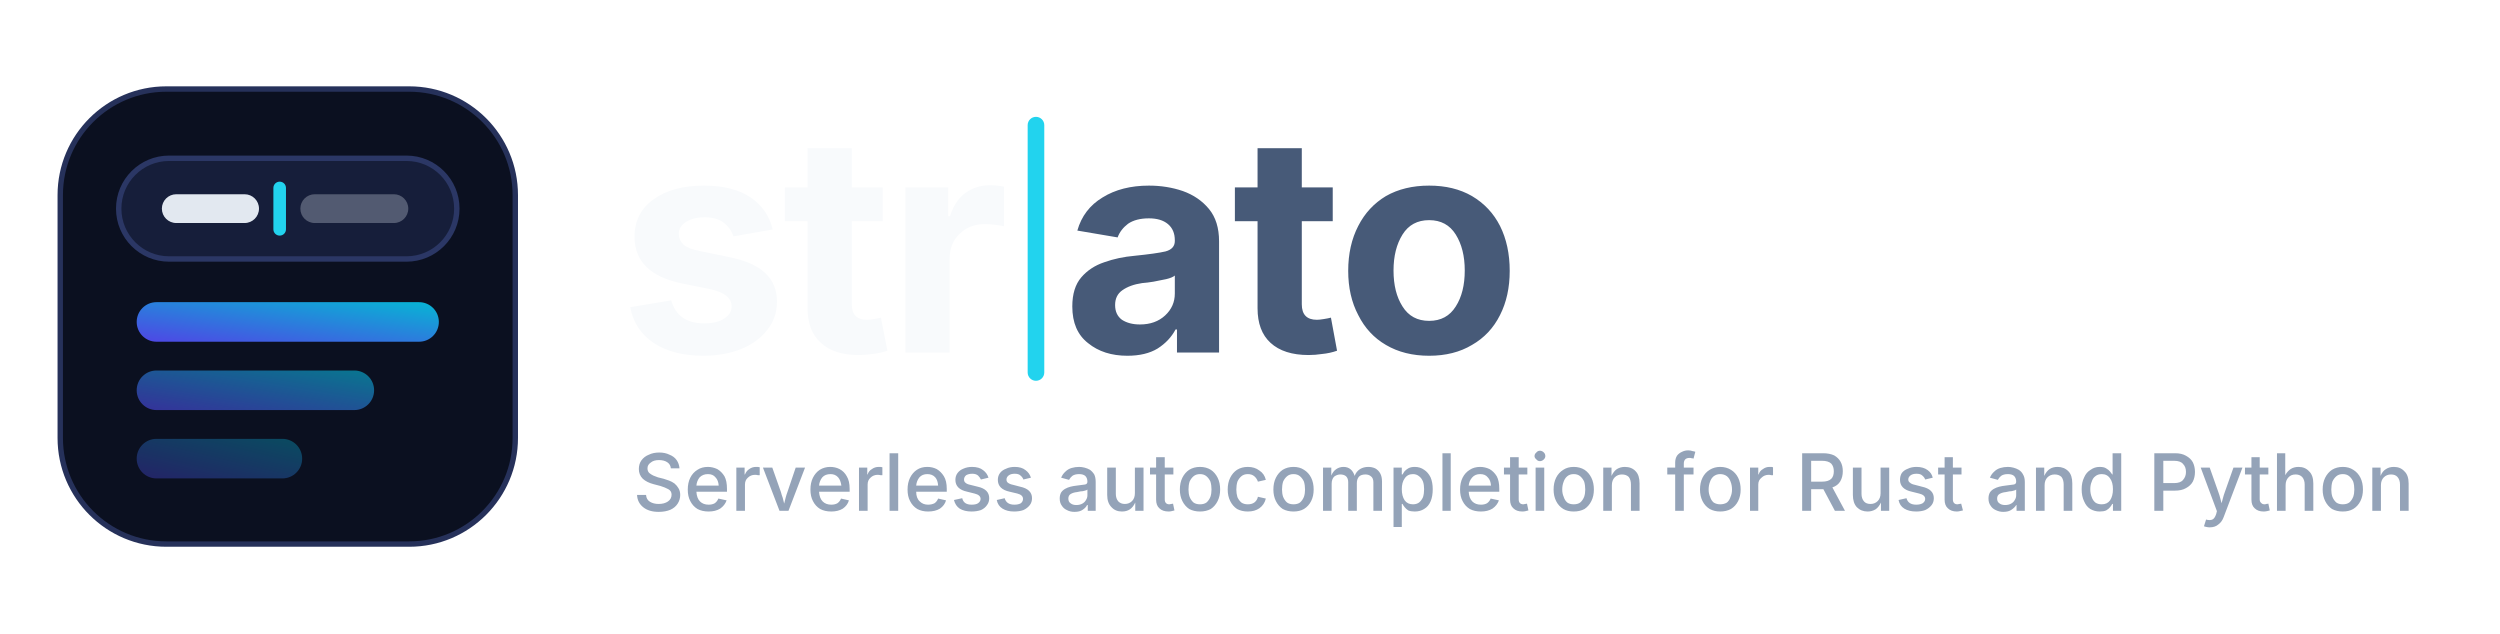
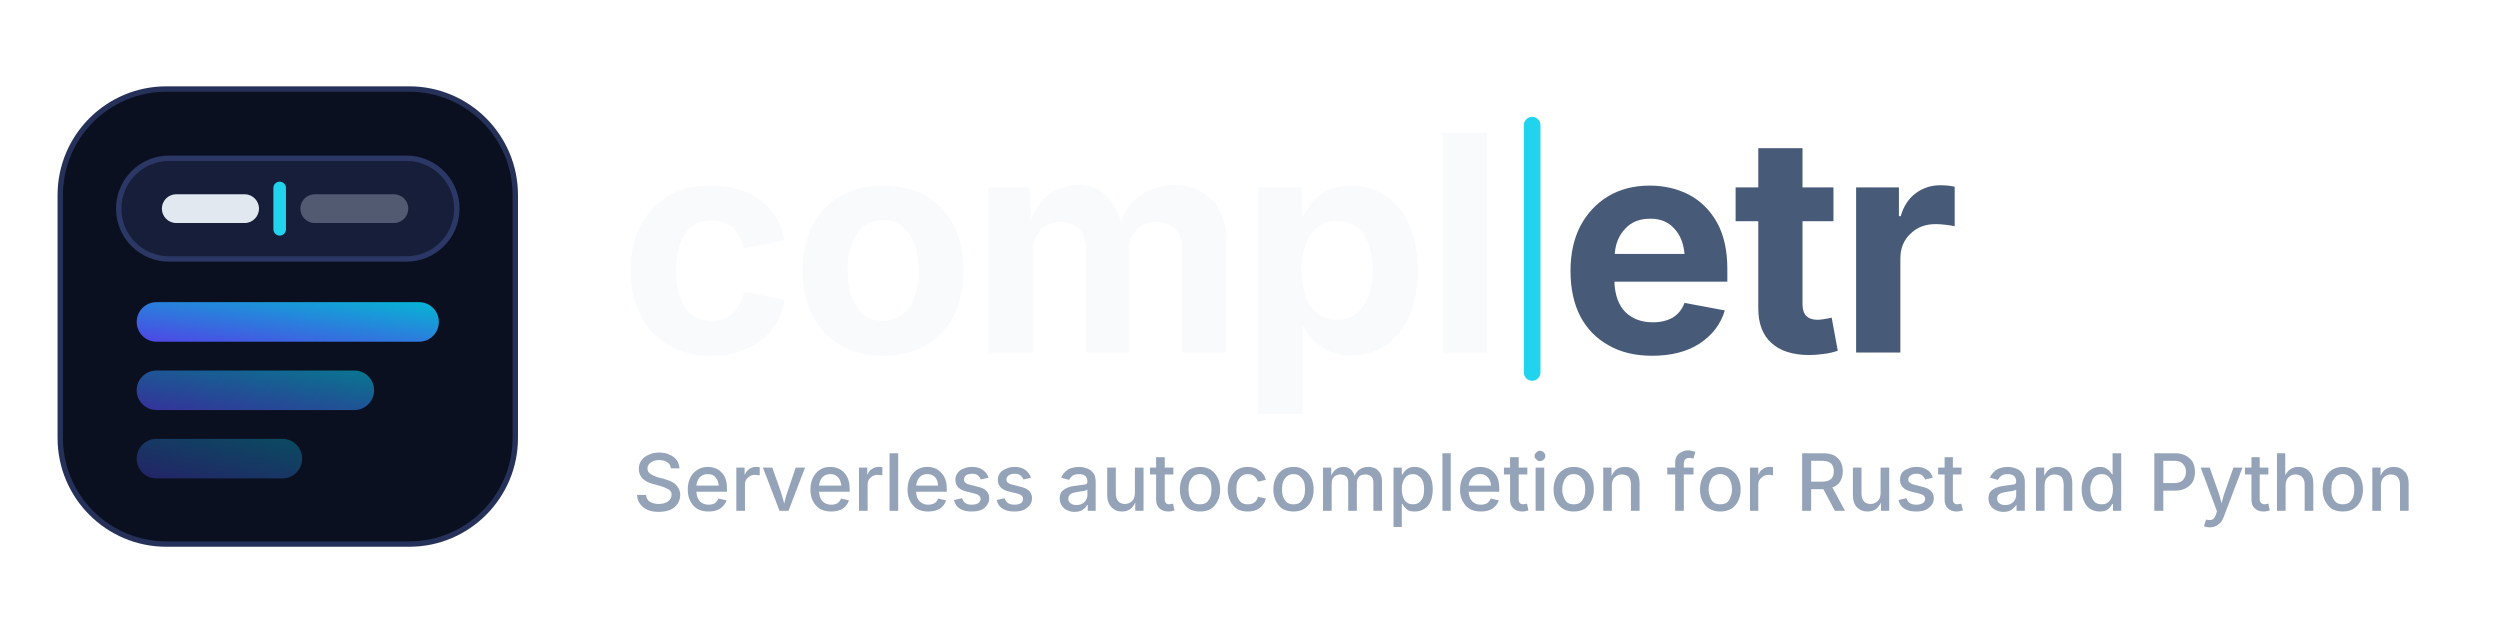
<svg xmlns="http://www.w3.org/2000/svg" viewBox="0 0 695 176" width="695" height="176" role="img" aria-label="completr: serverless autocompletion for rust and python">
  <defs>
    <linearGradient id="g" x1="0" y1="1" x2="1" y2="0">
      <stop offset="0" stop-color="#4F46E5" />
      <stop offset="1" stop-color="#06B6D4" />
    </linearGradient>
  </defs>
  <g transform="translate(16 24) scale(1.0)">
    <rect x="0.75" y="0.75" width="126.5" height="126.5" rx="29.5" fill="#0B1020" stroke="#26315A" stroke-width="1.5" />
    <rect x="17" y="20" width="94" height="28" rx="14" fill="#161E3A" stroke="#2B3765" stroke-width="1.5" />
    <rect x="29" y="30" width="27" height="8" rx="4" fill="#E2E8F0" />
    <rect x="60" y="26.5" width="3.5" height="15" rx="1.75" fill="#22D3EE" />
    <rect x="67.5" y="30" width="30" height="8" rx="4" fill="#E2E8F0" opacity="0.3" />
    <rect x="22" y="60" width="84" height="11" rx="5.5" fill="url(#g)" />
    <rect x="22" y="79" width="66" height="11" rx="5.5" fill="url(#g)" opacity="0.62" />
    <rect x="22" y="98" width="46" height="11" rx="5.5" fill="url(#g)" opacity="0.36" />
  </g>
-   <path d="M195.5 98.9Q187.2 98.9 181.8 95.4Q176.4 91.8 175.2 85.4L186.6 83.5Q188.4 89.9 195.8 89.9Q199.4 89.9 201.4 88.5Q203.4 87.2 203.4 85.2Q203.4 81.7 197.5 80.4L189.6 78.8Q176.4 76.1 176.4 65.8Q176.4 59.2 181.7 55.4Q187 51.6 195.7 51.6Q203.8 51.6 208.7 54.9Q213.5 58.2 214.8 63.8L203.9 65.7Q203.1 63.4 201.2 61.9Q199.2 60.4 195.8 60.4Q192.8 60.4 190.7 61.7Q188.7 63 188.7 65Q188.7 66.7 190 68Q191.4 69.2 194.6 69.8L202.8 71.5Q216 74.1 216 83.8Q216 88.4 213.3 91.7Q210.7 95.1 206.1 97Q201.4 98.9 195.5 98.9ZM245.4 52.1V61.5H236.8V84.6Q236.8 88.9 241 88.9Q241.7 88.9 242.9 88.7Q244.2 88.5 244.9 88.3L246.7 97.5Q244.6 98.2 242.6 98.4Q240.5 98.7 238.7 98.7Q231.8 98.7 228.2 95.3Q224.5 92 224.5 85.7V61.5H218.2V52.1H224.5V41.2H236.8V52.1ZM251.7 98V52.1H263.6V60.1H264.1Q265.4 55.9 268.3 53.7Q271.3 51.5 275.2 51.5Q277.2 51.5 279.1 51.9V62.9Q278.3 62.7 276.7 62.5Q275.2 62.3 273.8 62.3Q269.5 62.3 266.8 65Q264 67.6 264 71.9V98Z" fill="#F8FAFC" />
-   <rect x="285.69" y="32.48" width="4.62" height="73.38" rx="2.31" fill="#22D3EE" />
-   <path d="M313.4 98.9Q306.8 98.9 302.5 95.4Q298.1 92 298.1 85.2Q298.1 80 300.6 77.1Q303.1 74.2 307 72.9Q310.9 71.5 315.5 71.1Q321.4 70.5 324 69.9Q326.6 69.2 326.6 67V66.8Q326.6 63.9 324.7 62.3Q322.8 60.7 319.4 60.7Q315.8 60.7 313.6 62.2Q311.5 63.8 310.7 66L299.5 64.1Q301.2 58.1 306.5 54.9Q311.8 51.6 319.4 51.6Q324.4 51.6 328.8 53.1Q333.3 54.7 336.1 58.1Q338.9 61.5 338.9 67.1V98H327.2V91.6H326.8Q325.1 94.8 321.8 96.9Q318.5 98.9 313.4 98.9ZM316.9 90.2Q321.2 90.2 323.9 87.7Q326.6 85.2 326.6 81.6V76.6Q325.9 77.2 324.2 77.6Q322.6 77.9 320.7 78.3Q318.9 78.6 317.5 78.7Q314.1 79.2 312 80.7Q310 82.1 310 84.8Q310 87.5 311.9 88.9Q313.9 90.2 316.9 90.2ZM370.5 52.1V61.5H361.9V84.6Q361.9 88.9 366.1 88.9Q366.8 88.9 368 88.7Q369.3 88.5 370 88.3L371.7 97.5Q369.7 98.2 367.6 98.4Q365.6 98.7 363.8 98.7Q356.9 98.7 353.2 95.3Q349.6 92 349.6 85.7V61.5H343.3V52.1H349.6V41.2H361.9V52.1ZM397.3 98.9Q390.4 98.9 385.3 95.9Q380.3 93 377.6 87.6Q374.8 82.3 374.8 75.3Q374.8 68.2 377.6 62.8Q380.3 57.5 385.3 54.5Q390.4 51.6 397.3 51.6Q404.2 51.6 409.2 54.5Q414.3 57.5 417 62.8Q419.7 68.2 419.7 75.3Q419.7 82.3 417 87.6Q414.3 93 409.2 95.9Q404.2 98.9 397.3 98.9ZM397.3 89.2Q402.2 89.2 404.7 85.2Q407.2 81.3 407.2 75.2Q407.2 69.2 404.7 65.2Q402.2 61.2 397.3 61.2Q392.4 61.2 389.9 65.2Q387.4 69.2 387.4 75.2Q387.4 81.3 389.9 85.2Q392.4 89.2 397.3 89.2Z" fill="#475A78" />
+   <path d="M197.8 98.9Q190.8 98.9 185.8 95.9Q180.8 93 178 87.6Q175.3 82.3 175.3 75.3Q175.3 68.2 178 62.8Q180.8 57.5 185.8 54.5Q190.8 51.6 197.8 51.6Q205.9 51.6 211.4 55.7Q216.8 59.7 218.1 66.8L206.7 69Q205.9 65.4 203.7 63.3Q201.4 61.2 197.9 61.2Q193 61.2 190.4 65.1Q187.9 69 187.9 75.2Q187.9 81.4 190.4 85.3Q193 89.2 197.9 89.2Q201.4 89.2 203.7 87.1Q206 84.9 206.8 81.2L218.2 83.3Q216.9 90.6 211.5 94.7Q206 98.9 197.8 98.9ZM245.5 98.9Q238.6 98.9 233.6 95.9Q228.5 93 225.8 87.6Q223.1 82.3 223.1 75.3Q223.1 68.2 225.8 62.8Q228.5 57.5 233.6 54.5Q238.6 51.6 245.5 51.6Q252.4 51.6 257.4 54.5Q262.5 57.5 265.2 62.8Q267.9 68.2 267.9 75.3Q267.9 82.3 265.2 87.6Q262.5 93 257.4 95.9Q252.4 98.9 245.5 98.9ZM245.5 89.2Q250.4 89.2 252.9 85.2Q255.4 81.3 255.4 75.2Q255.4 69.2 252.9 65.2Q250.4 61.2 245.5 61.2Q240.6 61.2 238.1 65.2Q235.6 69.2 235.6 75.2Q235.6 81.3 238.1 85.2Q240.6 89.2 245.5 89.2ZM274.8 98V52.1H286.2L286.7 61Q288.6 56 292.1 53.7Q295.7 51.4 299.8 51.4Q308.5 51.4 311.6 61.7Q313.5 56.5 317.6 53.9Q321.6 51.4 326.3 51.4Q332.7 51.4 336.8 55.5Q341 59.6 341 67.1V98H328.7V69.4Q328.7 65.6 326.6 63.6Q324.5 61.7 321.4 61.7Q317.9 61.7 315.9 64Q313.8 66.2 313.8 69.8V98H301.9V69.1Q301.9 65.7 300 63.7Q298 61.7 294.8 61.7Q291.6 61.7 289.3 63.9Q287.1 66.1 287.1 70.3V98ZM349.8 115.1V52.1H361.9V59.9H362.5Q363.3 58.1 364.9 56.1Q366.5 54.2 369.1 52.9Q371.7 51.6 375.6 51.6Q380.7 51.6 384.9 54.2Q389.1 56.8 391.6 62.1Q394.1 67.3 394.1 75.2Q394.1 82.8 391.7 88.1Q389.2 93.3 385 96.1Q380.8 98.8 375.5 98.8Q371.8 98.8 369.2 97.5Q366.6 96.2 365 94.4Q363.3 92.5 362.5 90.7H362.1V115.1ZM371.7 88.9Q376.5 88.9 379 85Q381.6 81.2 381.6 75.1Q381.6 69.1 379.1 65.2Q376.5 61.4 371.7 61.4Q367 61.4 364.4 65.1Q361.8 68.9 361.8 75.1Q361.8 81.3 364.4 85.1Q367 88.9 371.7 88.9ZM413.4 36.9V98H401.1V36.9Z" fill="#F8FAFC" />
+   <rect x="423.63" y="32.48" width="4.62" height="73.38" rx="2.31" fill="#22D3EE" />
+   <path d="M459.3 98.9Q452.2 98.9 447.2 96Q442.1 93.2 439.3 87.9Q436.6 82.6 436.6 75.3Q436.6 68.2 439.3 62.9Q442.1 57.6 447 54.6Q452 51.6 458.6 51.6Q464.6 51.6 469.5 54.1Q474.4 56.7 477.3 61.8Q480.2 67 480.2 74.8V78.3H448.8Q449 83.9 451.9 86.8Q454.8 89.6 459.5 89.6Q462.7 89.6 465 88.3Q467.3 86.9 468.3 84.2L479.5 86.3Q477.8 92 472.5 95.5Q467.3 98.9 459.3 98.9ZM448.9 70.6H468.3Q467.9 66.1 465.4 63.5Q463 60.8 458.8 60.8Q454.3 60.8 451.8 63.6Q449.2 66.3 448.9 70.6ZM509.7 52.1V61.5H501.1V84.6Q501.1 88.9 505.3 88.9Q506 88.9 507.2 88.7Q508.5 88.5 509.2 88.3L510.9 97.5Q508.9 98.2 506.9 98.4Q504.8 98.7 503 98.7Q496.1 98.7 492.4 95.3Q488.8 92 488.8 85.7V61.5H482.5V52.1H488.8V41.2H501.1V52.1ZM516 98V52.1H527.9V60.1H528.4Q529.6 55.9 532.6 53.7Q535.6 51.5 539.4 51.5Q541.5 51.5 543.4 51.9V62.9Q542.6 62.7 541 62.5Q539.4 62.3 538.1 62.3Q533.8 62.3 531.1 65Q528.3 67.6 528.3 71.9V98Z" fill="#475A78" />
  <path d="M183.1 142.3Q180.4 142.3 178.8 141Q177.2 139.7 177.1 137.6H179.6Q179.7 138.9 180.7 139.5Q181.7 140.1 183.1 140.1Q184.7 140.1 185.7 139.4Q186.7 138.7 186.7 137.5Q186.7 136.5 185.8 136Q184.9 135.5 183.6 135.1L181.7 134.6Q179.8 134.1 178.7 133.1Q177.6 132 177.6 130.4Q177.6 129 178.3 128Q179.1 126.9 180.4 126.4Q181.6 125.8 183.3 125.8Q184.9 125.8 186.1 126.4Q187.4 126.9 188.1 127.9Q188.8 128.9 188.9 130.2H186.5Q186.4 129.1 185.5 128.5Q184.6 127.9 183.2 127.9Q181.7 127.9 180.9 128.6Q180 129.2 180 130.2Q180 131 180.5 131.5Q181 131.9 181.6 132.2Q182.3 132.5 182.9 132.7L184.5 133.1Q185.2 133.3 186 133.6Q186.8 133.9 187.5 134.4Q188.2 135 188.6 135.7Q189.1 136.5 189.1 137.6Q189.1 138.9 188.4 140Q187.7 141.1 186.4 141.7Q185 142.3 183.1 142.3ZM197 142.2Q195.2 142.2 193.9 141.5Q192.6 140.7 191.9 139.3Q191.2 138 191.2 136.1Q191.2 134.2 191.9 132.8Q192.6 131.4 193.9 130.6Q195.1 129.8 196.8 129.8Q198.1 129.8 199.4 130.4Q200.6 131.1 201.4 132.4Q202.1 133.7 202.1 135.9V136.7H193.6Q193.7 138.5 194.6 139.4Q195.5 140.3 197 140.3Q198 140.3 198.7 139.9Q199.4 139.4 199.7 138.6L202 139.1Q201.5 140.5 200.2 141.4Q198.9 142.2 197 142.2ZM193.6 135H199.8Q199.7 133.5 198.9 132.7Q198.2 131.8 196.8 131.8Q195.4 131.8 194.5 132.7Q193.7 133.7 193.6 135ZM204.7 142V130H207V131.9H207.1Q207.5 130.9 208.3 130.4Q209.1 129.8 210.2 129.8Q210.4 129.8 210.7 129.8Q211 129.9 211.2 129.9V132.1Q211.1 132.1 210.7 132.1Q210.3 132 209.9 132Q208.7 132 207.9 132.8Q207.1 133.5 207.1 134.7V142ZM216.7 142 212.1 130H214.7L217.1 136.8Q217.3 137.6 217.6 138.4Q217.8 139.2 218 140Q218.2 139.2 218.4 138.4Q218.6 137.6 218.9 136.8L221.2 130H223.8L219.2 142ZM231.1 142.2Q229.3 142.2 228 141.5Q226.7 140.7 226 139.3Q225.3 138 225.3 136.1Q225.3 134.2 226 132.8Q226.7 131.4 227.9 130.6Q229.2 129.8 230.8 129.8Q232.2 129.8 233.4 130.4Q234.7 131.1 235.4 132.4Q236.2 133.7 236.2 135.9V136.7H227.7Q227.8 138.5 228.7 139.4Q229.6 140.3 231.1 140.3Q232.1 140.3 232.8 139.9Q233.5 139.4 233.8 138.6L236 139.1Q235.6 140.5 234.3 141.4Q233 142.2 231.1 142.2ZM227.7 135H233.9Q233.7 133.5 233 132.7Q232.2 131.8 230.9 131.8Q229.4 131.8 228.6 132.7Q227.8 133.7 227.7 135ZM238.8 142V130H241.1V131.9H241.2Q241.5 130.9 242.4 130.4Q243.2 129.8 244.3 129.8Q244.5 129.8 244.8 129.8Q245.1 129.9 245.3 129.9V132.1Q245.1 132.1 244.8 132.1Q244.4 132 244 132Q242.8 132 242 132.8Q241.2 133.5 241.2 134.7V142ZM249.7 126V142H247.3V126ZM258 142.2Q256.3 142.2 255 141.5Q253.7 140.7 253 139.3Q252.3 138 252.3 136.1Q252.3 134.2 253 132.8Q253.7 131.4 254.9 130.6Q256.1 129.8 257.8 129.8Q259.2 129.8 260.4 130.4Q261.6 131.1 262.4 132.4Q263.2 133.7 263.2 135.9V136.7H254.7Q254.7 138.5 255.7 139.4Q256.6 140.3 258 140.3Q259 140.3 259.8 139.9Q260.5 139.4 260.8 138.6L263 139.1Q262.6 140.5 261.3 141.4Q260 142.2 258 142.2ZM254.7 135H260.8Q260.7 133.5 260 132.7Q259.2 131.8 257.8 131.8Q256.4 131.8 255.6 132.7Q254.8 133.7 254.7 135ZM270.1 142.2Q268.1 142.2 266.8 141.4Q265.6 140.6 265.2 139L267.5 138.5Q267.9 140.3 270.1 140.3Q271.3 140.3 271.9 139.9Q272.6 139.4 272.6 138.7Q272.6 137.6 270.9 137.2L268.9 136.7Q265.6 136 265.6 133.4Q265.6 132.3 266.2 131.5Q266.8 130.7 267.8 130.3Q268.9 129.8 270.2 129.8Q272.2 129.8 273.3 130.7Q274.4 131.5 274.8 132.8L272.7 133.3Q272.4 132.7 271.9 132.2Q271.3 131.7 270.3 131.7Q269.3 131.7 268.6 132.1Q268 132.6 268 133.3Q268 133.9 268.4 134.2Q268.8 134.6 269.8 134.8L271.8 135.3Q275 136 275 138.5Q275 139.6 274.4 140.4Q273.8 141.3 272.7 141.8Q271.5 142.2 270.1 142.2ZM281.9 142.2Q280 142.2 278.7 141.4Q277.4 140.6 277.1 139L279.3 138.5Q279.8 140.3 282 140.3Q283.1 140.3 283.8 139.9Q284.4 139.4 284.4 138.7Q284.4 137.6 282.8 137.2L280.7 136.7Q277.4 136 277.4 133.4Q277.4 132.3 278 131.5Q278.6 130.7 279.7 130.3Q280.7 129.8 282.1 129.8Q284 129.8 285.1 130.7Q286.2 131.5 286.6 132.8L284.5 133.3Q284.3 132.7 283.7 132.2Q283.2 131.7 282.1 131.7Q281.1 131.7 280.5 132.1Q279.8 132.6 279.8 133.3Q279.8 133.9 280.2 134.2Q280.7 134.6 281.7 134.8L283.6 135.3Q286.9 136 286.9 138.5Q286.9 139.6 286.3 140.4Q285.6 141.3 284.5 141.8Q283.4 142.2 281.9 142.2ZM298.7 142.3Q297.5 142.3 296.6 141.8Q295.7 141.4 295.2 140.6Q294.6 139.8 294.6 138.6Q294.6 137.6 295 136.9Q295.4 136.3 296.1 135.9Q296.8 135.5 297.6 135.3Q298.4 135.1 299.3 135Q300.8 134.8 301.6 134.7Q302.3 134.6 302.3 133.9V133.9Q302.3 132.9 301.7 132.3Q301.1 131.8 300 131.8Q298.8 131.8 298.1 132.3Q297.5 132.8 297.2 133.4L295 132.8Q295.4 131.8 296.2 131.1Q296.9 130.4 297.9 130.1Q298.9 129.8 300 129.8Q300.7 129.8 301.5 130Q302.3 130.2 303 130.6Q303.7 131.1 304.2 131.9Q304.6 132.7 304.6 134V142H302.4V140.4H302.2Q301.9 141.1 301 141.7Q300.2 142.3 298.7 142.3ZM299.2 140.4Q300.2 140.4 300.9 140Q301.6 139.6 301.9 139Q302.3 138.4 302.3 137.7V136.1Q302.1 136.3 301.6 136.4Q301 136.6 300.4 136.6Q299.8 136.7 299.4 136.8Q298.4 136.9 297.7 137.3Q297 137.7 297 138.6Q297 139.5 297.6 139.9Q298.2 140.4 299.2 140.4ZM311.9 142.2Q310.1 142.2 309 141Q307.8 139.8 307.8 137.6V130H310.2V137.3Q310.2 138.6 310.9 139.4Q311.6 140.1 312.7 140.1Q313.9 140.1 314.7 139.3Q315.5 138.5 315.5 137.1V130H317.9V142H315.6L315.6 139.7Q315 141 314.1 141.6Q313.2 142.2 311.9 142.2ZM326.2 130V131.9H323.8V138.8Q323.8 139.5 324.1 139.8Q324.4 140.2 325.1 140.2Q325.3 140.2 325.6 140.1Q325.9 140.1 326.1 140L326.5 141.9Q326.2 142 325.7 142.1Q325.3 142.2 324.9 142.2Q323.2 142.2 322.3 141.3Q321.4 140.5 321.4 138.9V131.9H319.7V130H321.4V127.1H323.8V130ZM333.6 142.2Q331.9 142.2 330.6 141.5Q329.4 140.7 328.7 139.3Q328 137.9 328 136.1Q328 134.2 328.7 132.8Q329.4 131.4 330.6 130.6Q331.9 129.8 333.6 129.8Q335.3 129.8 336.6 130.6Q337.8 131.4 338.5 132.8Q339.2 134.2 339.2 136.1Q339.2 137.9 338.5 139.3Q337.8 140.7 336.6 141.5Q335.3 142.2 333.6 142.2ZM333.6 140.2Q334.7 140.2 335.4 139.7Q336.1 139.1 336.5 138.1Q336.8 137.2 336.8 136.1Q336.8 134.9 336.5 133.9Q336.1 133 335.4 132.4Q334.7 131.8 333.6 131.8Q332.5 131.8 331.8 132.4Q331.1 133 330.7 133.9Q330.4 134.9 330.4 136.1Q330.4 137.2 330.7 138.1Q331.1 139.1 331.8 139.7Q332.5 140.2 333.6 140.2ZM346.9 142.2Q345.2 142.2 343.9 141.5Q342.7 140.7 342 139.3Q341.3 137.9 341.3 136.1Q341.3 134.2 342 132.8Q342.7 131.4 343.9 130.6Q345.2 129.8 346.9 129.8Q348.8 129.8 350.1 130.8Q351.5 131.7 351.9 133.4L349.7 133.9Q349.4 133 348.7 132.4Q348 131.8 346.9 131.8Q345.8 131.8 345.1 132.4Q344.4 133 344 133.9Q343.7 134.9 343.7 136.1Q343.7 137.2 344 138.2Q344.4 139.1 345.1 139.7Q345.8 140.2 346.9 140.2Q348 140.2 348.7 139.7Q349.5 139.1 349.7 138.1L351.9 138.6Q351.5 140.3 350.1 141.3Q348.8 142.2 346.9 142.2ZM359.6 142.2Q357.9 142.2 356.6 141.5Q355.4 140.7 354.7 139.3Q354 137.9 354 136.1Q354 134.2 354.7 132.8Q355.4 131.4 356.6 130.6Q357.9 129.8 359.6 129.8Q361.3 129.8 362.5 130.6Q363.8 131.4 364.5 132.8Q365.2 134.2 365.2 136.1Q365.2 137.9 364.5 139.3Q363.8 140.7 362.5 141.5Q361.3 142.2 359.6 142.2ZM359.6 140.2Q360.7 140.2 361.4 139.7Q362.1 139.1 362.5 138.1Q362.8 137.2 362.8 136.1Q362.8 134.9 362.5 133.9Q362.1 133 361.4 132.4Q360.7 131.8 359.6 131.8Q358.5 131.8 357.8 132.4Q357.1 133 356.7 133.9Q356.4 134.9 356.4 136.1Q356.4 137.2 356.7 138.1Q357.1 139.1 357.8 139.7Q358.5 140.2 359.6 140.2ZM367.8 142V130H370.1L370.1 132.2Q370.6 131 371.5 130.4Q372.4 129.8 373.5 129.8Q374.7 129.8 375.5 130.5Q376.2 131.1 376.6 132.3Q377 131.1 378.1 130.4Q379.1 129.8 380.4 129.8Q381.4 129.8 382.3 130.2Q383.2 130.7 383.7 131.6Q384.2 132.5 384.2 133.9V142H381.8V134.1Q381.8 132.9 381.1 132.4Q380.5 131.9 379.6 131.9Q378.4 131.9 377.8 132.5Q377.2 133.2 377.2 134.3V142H374.8V134Q374.8 133 374.2 132.4Q373.6 131.9 372.6 131.9Q371.7 131.9 370.9 132.5Q370.2 133.2 370.2 134.5V142ZM387.4 146.5V130H389.7V131.9H389.9Q390.1 131.6 390.4 131.1Q390.8 130.6 391.5 130.2Q392.2 129.8 393.3 129.8Q394.8 129.8 395.9 130.6Q397 131.3 397.7 132.7Q398.3 134.1 398.3 136Q398.3 138 397.7 139.4Q397.1 140.8 395.9 141.5Q394.8 142.2 393.3 142.2Q392.2 142.2 391.5 141.9Q390.9 141.5 390.5 141Q390.1 140.5 389.9 140.1H389.7V146.5ZM392.8 140.2Q393.8 140.2 394.5 139.7Q395.2 139.1 395.6 138.2Q395.9 137.2 395.9 136Q395.9 134.8 395.6 133.9Q395.2 132.9 394.5 132.4Q393.8 131.8 392.8 131.8Q391.3 131.8 390.5 133Q389.7 134.1 389.7 136Q389.7 137.9 390.5 139.1Q391.3 140.2 392.8 140.2ZM403.3 126V142H401V126ZM411.7 142.2Q409.9 142.2 408.6 141.5Q407.3 140.7 406.6 139.3Q405.9 138 405.9 136.1Q405.9 134.2 406.6 132.8Q407.3 131.4 408.6 130.6Q409.8 129.8 411.5 129.8Q412.8 129.8 414.1 130.4Q415.3 131.1 416.1 132.4Q416.8 133.7 416.8 135.9V136.7H408.3Q408.4 138.5 409.3 139.4Q410.2 140.3 411.7 140.3Q412.7 140.3 413.4 139.9Q414.1 139.4 414.4 138.6L416.7 139.1Q416.2 140.5 414.9 141.4Q413.6 142.2 411.7 142.2ZM408.3 135H414.5Q414.4 133.5 413.6 132.7Q412.9 131.8 411.5 131.8Q410.1 131.8 409.3 132.7Q408.4 133.7 408.3 135ZM424.6 130V131.9H422.2V138.8Q422.2 139.5 422.5 139.8Q422.8 140.2 423.5 140.2Q423.7 140.2 424 140.1Q424.3 140.1 424.5 140L424.9 141.9Q424.5 142 424.1 142.1Q423.7 142.2 423.2 142.2Q421.6 142.2 420.7 141.3Q419.8 140.5 419.8 138.9V131.9H418.1V130H419.8V127.1H422.2V130ZM426.9 142V130H429.3V142ZM428.1 128.2Q427.5 128.2 427.1 127.7Q426.6 127.3 426.6 126.8Q426.6 126.2 427.1 125.8Q427.5 125.3 428.1 125.3Q428.7 125.3 429.2 125.8Q429.6 126.2 429.6 126.8Q429.6 127.3 429.2 127.7Q428.7 128.2 428.1 128.2ZM437.5 142.2Q435.8 142.2 434.6 141.5Q433.3 140.7 432.6 139.3Q431.9 137.9 431.9 136.1Q431.9 134.2 432.6 132.8Q433.3 131.4 434.6 130.6Q435.8 129.8 437.5 129.8Q439.2 129.8 440.5 130.6Q441.7 131.4 442.4 132.8Q443.1 134.2 443.1 136.1Q443.1 137.9 442.4 139.3Q441.7 140.7 440.5 141.5Q439.2 142.2 437.5 142.2ZM437.5 140.2Q438.6 140.2 439.3 139.7Q440 139.1 440.4 138.1Q440.7 137.2 440.7 136.1Q440.7 134.9 440.4 133.9Q440 133 439.3 132.4Q438.6 131.8 437.5 131.8Q436.4 131.8 435.7 132.4Q435 133 434.7 133.9Q434.3 134.9 434.3 136.1Q434.3 137.2 434.7 138.1Q435 139.1 435.7 139.7Q436.4 140.2 437.5 140.2ZM448.1 134.9V142H445.7V130H448L448 132.3Q448.6 131 449.5 130.4Q450.5 129.8 451.7 129.8Q453.6 129.8 454.7 131Q455.8 132.1 455.8 134.4V142H453.4V134.7Q453.4 133.4 452.8 132.6Q452.1 131.9 450.9 131.9Q449.7 131.9 448.9 132.7Q448.1 133.5 448.1 134.9ZM470.8 130V131.9H468.1V142H465.7V131.9H463.5V130H465.7V128.6Q465.7 127.5 466.2 126.7Q466.7 126 467.6 125.6Q468.4 125.2 469.3 125.2Q470 125.2 470.5 125.4Q471.1 125.5 471.3 125.6L470.8 127.5Q470.6 127.4 470.3 127.4Q470.1 127.3 469.7 127.3Q468.9 127.3 468.5 127.7Q468.1 128.1 468.1 128.9V130ZM478.2 142.2Q476.6 142.2 475.3 141.5Q474 140.7 473.3 139.3Q472.6 137.9 472.6 136.1Q472.6 134.2 473.3 132.8Q474 131.4 475.3 130.6Q476.6 129.8 478.2 129.8Q479.9 129.8 481.2 130.6Q482.5 131.4 483.2 132.8Q483.9 134.2 483.9 136.1Q483.9 137.9 483.2 139.3Q482.5 140.7 481.2 141.5Q479.9 142.2 478.2 142.2ZM478.2 140.2Q479.3 140.2 480.1 139.7Q480.8 139.1 481.1 138.1Q481.5 137.2 481.5 136.1Q481.5 134.9 481.1 133.9Q480.8 133 480.1 132.4Q479.3 131.8 478.2 131.8Q477.2 131.8 476.4 132.4Q475.7 133 475.4 133.9Q475 134.9 475 136.1Q475 137.2 475.4 138.1Q475.7 139.1 476.4 139.7Q477.2 140.2 478.2 140.2ZM486.5 142V130H488.8V131.9H488.9Q489.2 130.9 490.1 130.4Q490.9 129.8 491.9 129.8Q492.2 129.8 492.5 129.8Q492.8 129.9 492.9 129.9V132.1Q492.8 132.1 492.4 132.1Q492.1 132 491.7 132Q490.5 132 489.7 132.8Q488.8 133.5 488.8 134.7V142ZM501 142V126H506.8Q508.6 126 509.9 126.6Q511.1 127.3 511.7 128.4Q512.3 129.5 512.3 131Q512.3 132.6 511.6 133.8Q510.9 135 509.4 135.5L512.9 142H510.1L506.9 136Q506.8 136 506.8 136H503.5V142ZM503.5 133.9H506.5Q508.3 133.9 509.1 133.1Q509.8 132.4 509.8 131Q509.8 129.7 509.1 128.9Q508.3 128.1 506.5 128.1H503.5ZM519.2 142.2Q517.4 142.2 516.2 141Q515.1 139.8 515.1 137.6V130H517.5V137.3Q517.5 138.6 518.2 139.4Q518.8 140.1 520 140.1Q521.2 140.1 522 139.3Q522.8 138.5 522.8 137.1V130H525.2V142H522.9L522.9 139.7Q522.3 141 521.4 141.6Q520.4 142.2 519.2 142.2ZM532.7 142.2Q530.7 142.2 529.4 141.4Q528.1 140.6 527.8 139L530 138.5Q530.5 140.3 532.7 140.3Q533.8 140.3 534.5 139.9Q535.2 139.4 535.2 138.7Q535.2 137.6 533.5 137.2L531.5 136.7Q528.2 136 528.2 133.4Q528.2 132.3 528.7 131.5Q529.3 130.7 530.4 130.3Q531.4 129.8 532.8 129.8Q534.7 129.8 535.9 130.7Q537 131.5 537.3 132.8L535.2 133.3Q535 132.7 534.4 132.2Q533.9 131.7 532.8 131.7Q531.8 131.7 531.2 132.1Q530.5 132.6 530.5 133.3Q530.5 133.9 531 134.2Q531.4 134.6 532.4 134.8L534.3 135.3Q537.6 136 537.6 138.5Q537.6 139.6 537 140.4Q536.3 141.3 535.2 141.8Q534.1 142.2 532.7 142.2ZM545.3 130V131.9H542.9V138.8Q542.9 139.5 543.2 139.8Q543.5 140.2 544.2 140.2Q544.4 140.2 544.7 140.1Q545 140.1 545.2 140L545.7 141.9Q545.3 142 544.8 142.1Q544.4 142.2 544 142.2Q542.4 142.2 541.5 141.3Q540.6 140.5 540.6 138.9V131.9H538.8V130H540.6V127.1H542.9V130ZM556.9 142.3Q555.8 142.3 554.8 141.8Q553.9 141.4 553.4 140.6Q552.8 139.8 552.8 138.6Q552.8 137.6 553.2 136.9Q553.6 136.3 554.3 135.9Q555 135.5 555.8 135.3Q556.6 135.1 557.5 135Q559.1 134.8 559.8 134.7Q560.5 134.6 560.5 133.9V133.9Q560.5 132.9 559.9 132.3Q559.3 131.8 558.2 131.8Q557 131.8 556.3 132.3Q555.7 132.8 555.4 133.4L553.2 132.8Q553.6 131.8 554.4 131.1Q555.1 130.4 556.1 130.1Q557.1 129.8 558.2 129.8Q558.9 129.8 559.7 130Q560.5 130.2 561.2 130.6Q562 131.1 562.4 131.9Q562.9 132.7 562.9 134V142H560.6V140.4H560.5Q560.1 141.1 559.2 141.7Q558.4 142.3 556.9 142.3ZM557.4 140.4Q558.4 140.4 559.1 140Q559.8 139.6 560.1 139Q560.5 138.4 560.5 137.7V136.1Q560.3 136.3 559.8 136.4Q559.2 136.6 558.6 136.6Q558 136.7 557.6 136.8Q556.6 136.9 555.9 137.3Q555.2 137.7 555.2 138.6Q555.2 139.5 555.8 139.9Q556.4 140.4 557.4 140.4ZM568.4 134.9V142H566V130H568.3L568.3 132.3Q568.9 131 569.8 130.4Q570.7 129.8 572 129.8Q573.8 129.8 575 131Q576.1 132.1 576.1 134.4V142H573.7V134.7Q573.7 133.4 573.1 132.6Q572.4 131.9 571.2 131.9Q570 131.9 569.2 132.7Q568.4 133.5 568.4 134.9ZM583.7 142.2Q582.3 142.2 581.1 141.5Q580 140.8 579.4 139.4Q578.7 138 578.7 136Q578.7 134.1 579.4 132.7Q580 131.3 581.2 130.6Q582.3 129.8 583.7 129.8Q584.9 129.8 585.5 130.2Q586.2 130.6 586.6 131.1Q587 131.6 587.2 131.9H587.3V126H589.7V142H587.4V140.1H587.2Q587 140.5 586.6 141Q586.2 141.5 585.5 141.9Q584.8 142.2 583.7 142.2ZM584.3 140.2Q585.8 140.2 586.6 139.1Q587.4 137.9 587.4 136Q587.4 134.1 586.6 133Q585.8 131.8 584.3 131.8Q583.2 131.8 582.5 132.4Q581.8 132.9 581.5 133.9Q581.1 134.8 581.1 136Q581.1 137.2 581.5 138.2Q581.8 139.1 582.5 139.7Q583.2 140.2 584.3 140.2ZM598.9 142V126H604.7Q606.5 126 607.7 126.7Q609 127.4 609.6 128.5Q610.2 129.7 610.2 131.2Q610.2 132.7 609.6 133.9Q609 135 607.7 135.7Q606.5 136.4 604.6 136.4H601.4V142ZM601.4 134.3H604.4Q606.2 134.3 606.9 133.4Q607.7 132.5 607.7 131.2Q607.7 129.8 606.9 129Q606.2 128.1 604.4 128.1H601.4ZM612.7 146.3 613.3 144.4 613.5 144.5Q614.5 144.7 615.1 144.4Q615.7 144.1 616.1 142.9L616.3 142.1L611.8 130H614.3L616.7 136.8Q617 137.6 617.2 138.4Q617.4 139.2 617.6 139.9Q617.8 139.2 618 138.4Q618.2 137.6 618.5 136.8L620.9 130H623.4L618.2 143.7Q617.7 145.1 616.7 145.8Q615.8 146.6 614.3 146.6Q613.8 146.6 613.4 146.5Q612.9 146.4 612.7 146.3ZM630.6 130V131.9H628.2V138.8Q628.2 139.5 628.6 139.8Q628.9 140.2 629.6 140.2Q629.8 140.2 630 140.1Q630.3 140.1 630.6 140L631 141.9Q630.6 142 630.2 142.1Q629.7 142.2 629.3 142.2Q627.7 142.2 626.8 141.3Q625.9 140.5 625.9 138.9V131.9H624.1V130H625.9V127.1H628.2V130ZM635.4 134.9V142H633V126H635.3V132.1Q635.9 131 636.8 130.4Q637.7 129.8 639 129.8Q640.8 129.8 641.9 131Q643.1 132.1 643.1 134.4V142H640.7V134.7Q640.7 133.4 640 132.6Q639.3 131.9 638.2 131.9Q636.9 131.9 636.2 132.7Q635.4 133.5 635.4 134.9ZM651.3 142.2Q649.6 142.2 648.3 141.5Q647.1 140.7 646.4 139.3Q645.7 137.9 645.7 136.1Q645.7 134.2 646.4 132.8Q647.1 131.4 648.3 130.6Q649.6 129.8 651.3 129.8Q653 129.8 654.2 130.6Q655.5 131.4 656.2 132.8Q656.9 134.2 656.9 136.1Q656.9 137.9 656.2 139.3Q655.5 140.7 654.2 141.5Q653 142.2 651.3 142.2ZM651.3 140.2Q652.4 140.2 653.1 139.7Q653.8 139.1 654.2 138.1Q654.5 137.2 654.5 136.1Q654.5 134.9 654.2 133.9Q653.8 133 653.1 132.4Q652.4 131.8 651.3 131.8Q650.2 131.8 649.5 132.4Q648.8 133 648.4 133.9Q648.1 134.9 648.1 136.1Q648.1 137.2 648.4 138.1Q648.8 139.1 649.5 139.7Q650.2 140.2 651.3 140.2ZM661.9 134.9V142H659.5V130H661.8L661.8 132.3Q662.3 131 663.3 130.4Q664.2 129.8 665.5 129.8Q667.3 129.8 668.4 131Q669.6 132.1 669.6 134.4V142H667.2V134.7Q667.2 133.4 666.5 132.6Q665.9 131.9 664.7 131.9Q663.5 131.9 662.7 132.7Q661.9 133.5 661.9 134.9Z" fill="#94A3B8" />
</svg>
